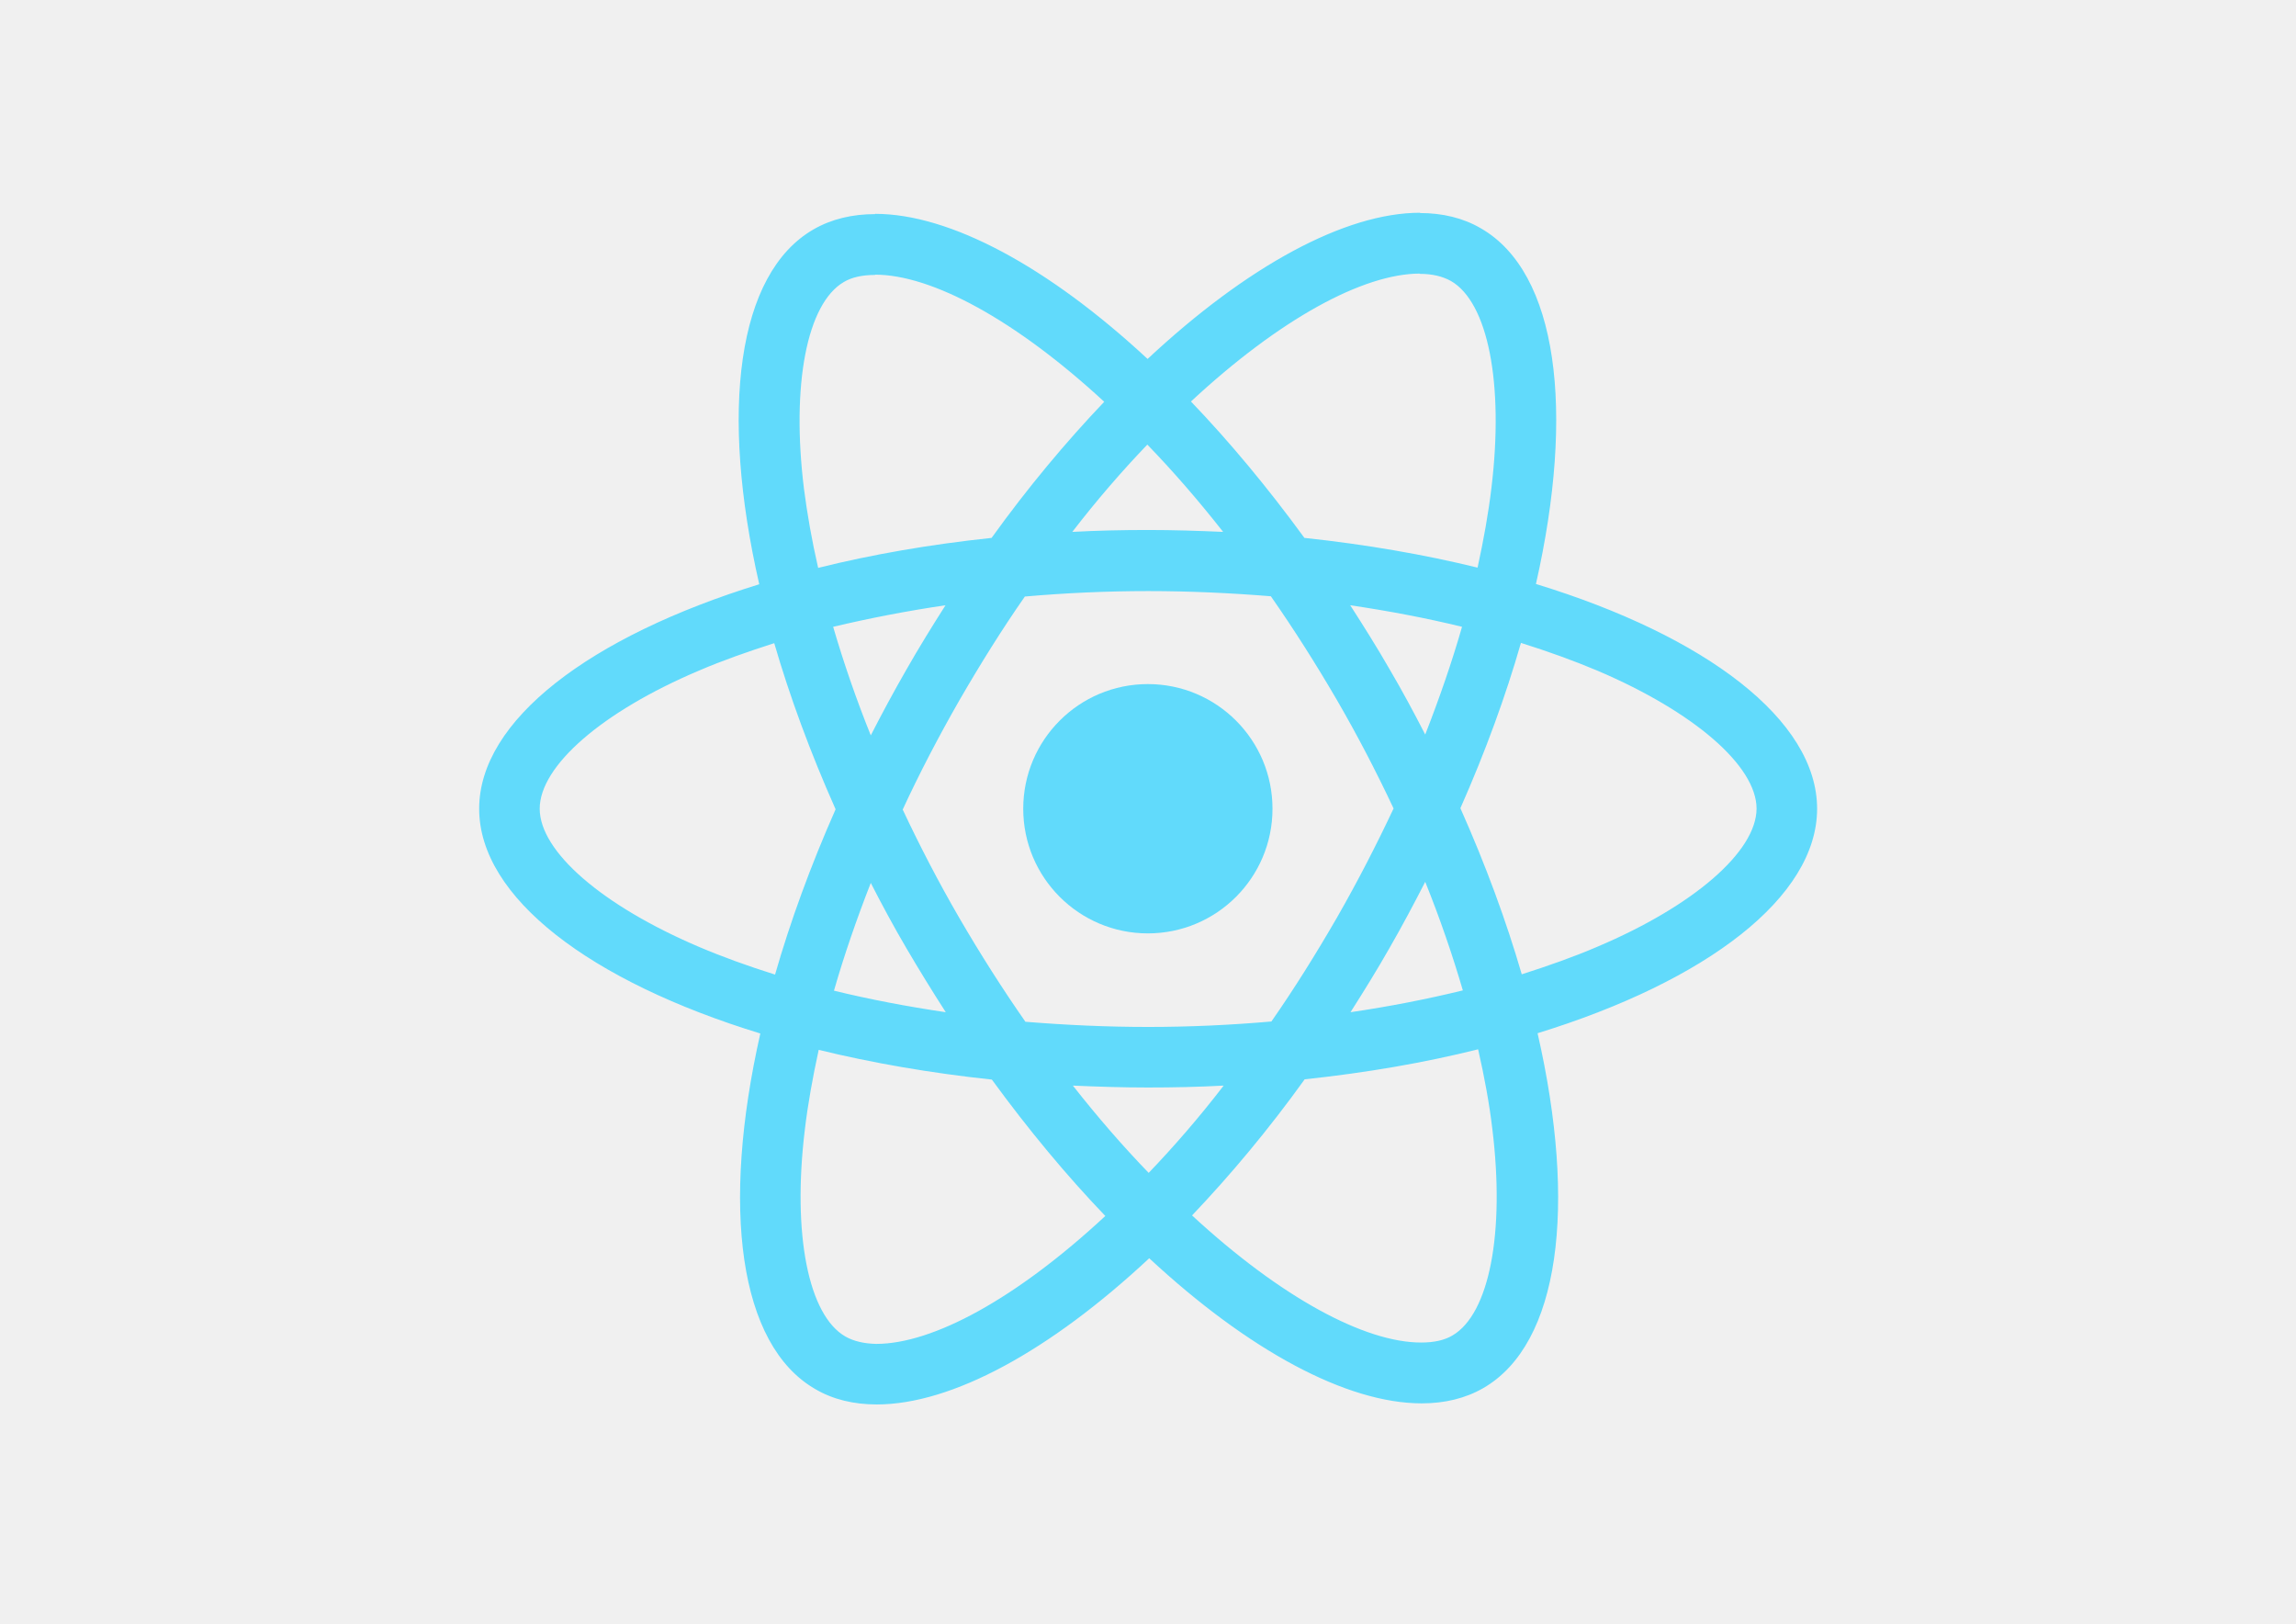
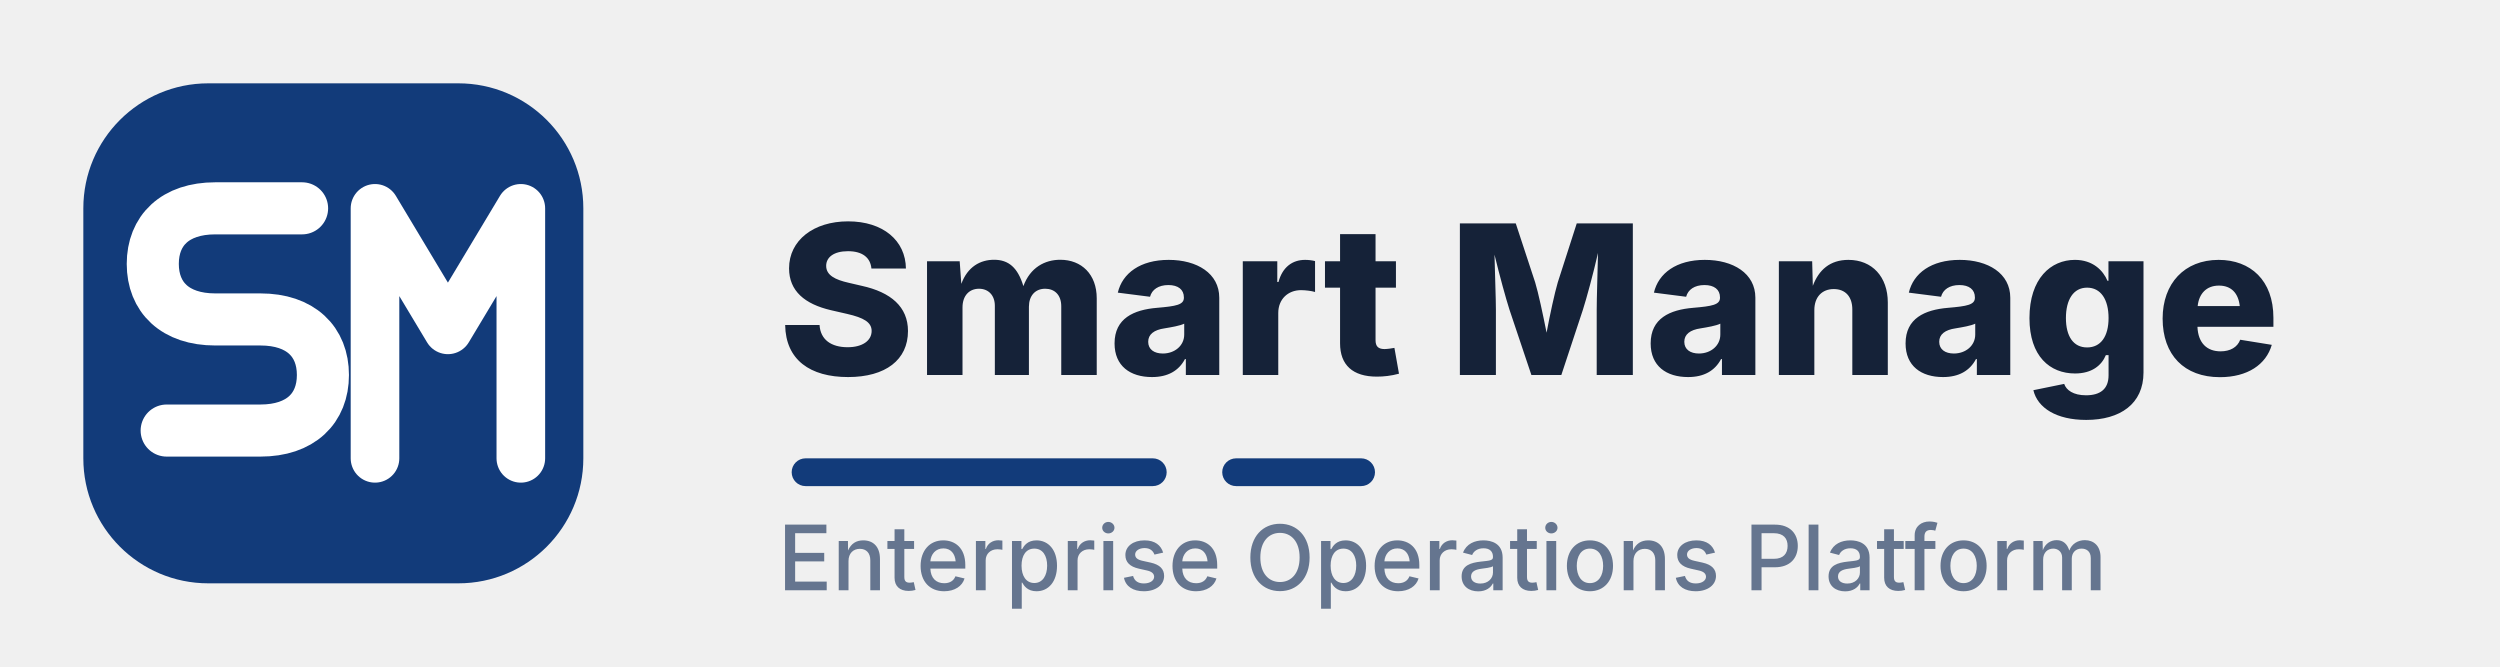
- <svg xmlns="http://www.w3.org/2000/svg" viewBox="0 0 841.9 595.3">
-   <g fill="#61DAFB">
-     <path d="M666.3 296.5c0-32.5-40.7-63.3-103.1-82.4 14.4-63.6 8-114.2-20.2-130.4-6.5-3.8-14.1-5.6-22.4-5.6v22.3c4.6 0 8.3.9 11.4 2.6 13.6 7.8 19.5 37.5 14.9 75.7-1.1 9.4-2.9 19.3-5.1 29.4-19.6-4.8-41-8.5-63.5-10.9-13.5-18.5-27.5-35.3-41.6-50 32.6-30.3 63.2-46.9 84-46.9V78c-27.5 0-63.5 19.6-99.9 53.6-36.4-33.8-72.4-53.2-99.9-53.2v22.3c20.7 0 51.4 16.5 84 46.6-14 14.7-28 31.4-41.3 49.9-22.6 2.4-44 6.1-63.6 11-2.3-10-4-19.7-5.2-29-4.7-38.2 1.1-67.9 14.6-75.8 3-1.8 6.9-2.6 11.5-2.6V78.5c-8.4 0-16 1.8-22.6 5.6-28.1 16.2-34.4 66.7-19.9 130.1-62.2 19.2-102.7 49.9-102.7 82.3 0 32.5 40.7 63.3 103.1 82.4-14.4 63.6-8 114.2 20.2 130.4 6.5 3.8 14.1 5.6 22.5 5.6 27.5 0 63.5-19.6 99.9-53.6 36.4 33.8 72.4 53.2 99.9 53.2 8.4 0 16-1.8 22.6-5.6 28.1-16.2 34.4-66.7 19.9-130.1 62-19.1 102.5-49.9 102.5-82.3zm-130.2-66.7c-3.7 12.9-8.3 26.2-13.5 39.5-4.1-8-8.4-16-13.1-24-4.6-8-9.5-15.8-14.4-23.4 14.2 2.1 27.9 4.7 41 7.9zm-45.8 106.5c-7.8 13.5-15.8 26.3-24.1 38.2-14.9 1.3-30 2-45.2 2-15.1 0-30.2-.7-45-1.9-8.3-11.9-16.4-24.6-24.2-38-7.6-13.1-14.5-26.4-20.8-39.8 6.2-13.4 13.2-26.8 20.7-39.9 7.8-13.5 15.8-26.3 24.1-38.2 14.9-1.3 30-2 45.2-2 15.1 0 30.2.7 45 1.9 8.3 11.9 16.4 24.6 24.2 38 7.6 13.1 14.5 26.4 20.8 39.8-6.3 13.4-13.2 26.8-20.7 39.9zm32.3-13c5.4 13.4 10 26.8 13.8 39.8-13.1 3.2-26.9 5.9-41.2 8 4.9-7.7 9.8-15.6 14.4-23.7 4.6-8 8.9-16.1 13-24.1zM421.2 430c-9.3-9.6-18.6-20.3-27.8-32 9 .4 18.2.7 27.5.7 9.4 0 18.7-.2 27.8-.7-9 11.7-18.3 22.4-27.5 32zm-74.4-58.9c-14.2-2.1-27.9-4.7-41-7.9 3.7-12.9 8.3-26.2 13.5-39.5 4.1 8 8.4 16 13.1 24 4.7 8 9.5 15.8 14.4 23.4zM420.7 163c9.3 9.6 18.6 20.3 27.8 32-9-.4-18.2-.7-27.5-.7-9.4 0-18.7.2-27.8.7 9-11.7 18.3-22.4 27.5-32zm-74 58.9c-4.9 7.7-9.8 15.6-14.4 23.7-4.6 8-8.9 16-13 24-5.4-13.4-10-26.8-13.8-39.8 13.1-3.1 26.9-5.8 41.2-7.9zm-90.5 125.2c-35.4-15.1-58.3-34.9-58.3-50.6 0-15.7 22.9-35.6 58.3-50.6 8.6-3.7 18-7 27.7-10.1 5.7 19.6 13.2 40 22.5 60.9-9.2 20.8-16.6 41.1-22.2 60.6-9.9-3.1-19.3-6.5-28-10.2zM310 490c-13.6-7.8-19.5-37.5-14.9-75.7 1.1-9.4 2.9-19.3 5.1-29.4 19.6 4.8 41 8.5 63.5 10.9 13.5 18.5 27.5 35.3 41.6 50-32.6 30.3-63.2 46.9-84 46.9-4.5-.1-8.3-1-11.3-2.7zm237.2-76.2c4.7 38.2-1.1 67.9-14.6 75.8-3 1.8-6.9 2.6-11.5 2.6-20.7 0-51.4-16.5-84-46.6 14-14.7 28-31.4 41.3-49.9 22.6-2.4 44-6.1 63.6-11 2.3 10.1 4.1 19.8 5.2 29.1zm38.5-66.7c-8.6 3.7-18 7-27.7 10.1-5.7-19.6-13.2-40-22.5-60.9 9.2-20.8 16.6-41.1 22.2-60.6 9.9 3.1 19.3 6.5 28.1 10.2 35.4 15.1 58.3 34.9 58.3 50.6-.1 15.7-23 35.6-58.4 50.6zM320.8 78.4z" />
-     <circle cx="420.9" cy="296.5" r="45.7" />
-     <path d="M520.5 78.1z" />
+ <svg xmlns="http://www.w3.org/2000/svg" viewBox="0 0 360 96" role="img" aria-labelledby="logoTitle logoDesc">
+   <g>
+     <rect x="12" y="12" width="72" height="72" rx="18" fill="#123b7a" />
+     <path fill="none" stroke="#ffffff" stroke-width="7.5" stroke-linecap="round" stroke-linejoin="round" d="M43.5 30H31c-5.8 0-9 3.2-9 8s3.2 8 9 8h6.5c5.8 0 9 3.2 9 8s-3.2 8-9 8H24" />
+     <path fill="none" stroke="#ffffff" stroke-width="7" stroke-linecap="round" stroke-linejoin="round" d="M54 66V30l10.5 17.5L75 30v36" />
+   </g>
+   <g fill="none" transform="translate(112 24)">
+     <text x="0" y="30" fill="#152238" font-family="Inter, Segoe UI, Arial, Microsoft YaHei, sans-serif" font-size="30" font-weight="760" letter-spacing="0">Smart Manage</text>
+     <rect x="2" y="42" width="54" height="4" rx="2" fill="#123b7a" />
+     <rect x="64" y="42" width="22" height="4" rx="2" fill="#123b7a" />
+     <text x="0" y="61" fill="#65758f" font-family="Inter, Segoe UI, Arial, Microsoft YaHei, sans-serif" font-size="13" font-weight="500" letter-spacing="0">Enterprise Operations Platform</text>
  </g>
</svg>
